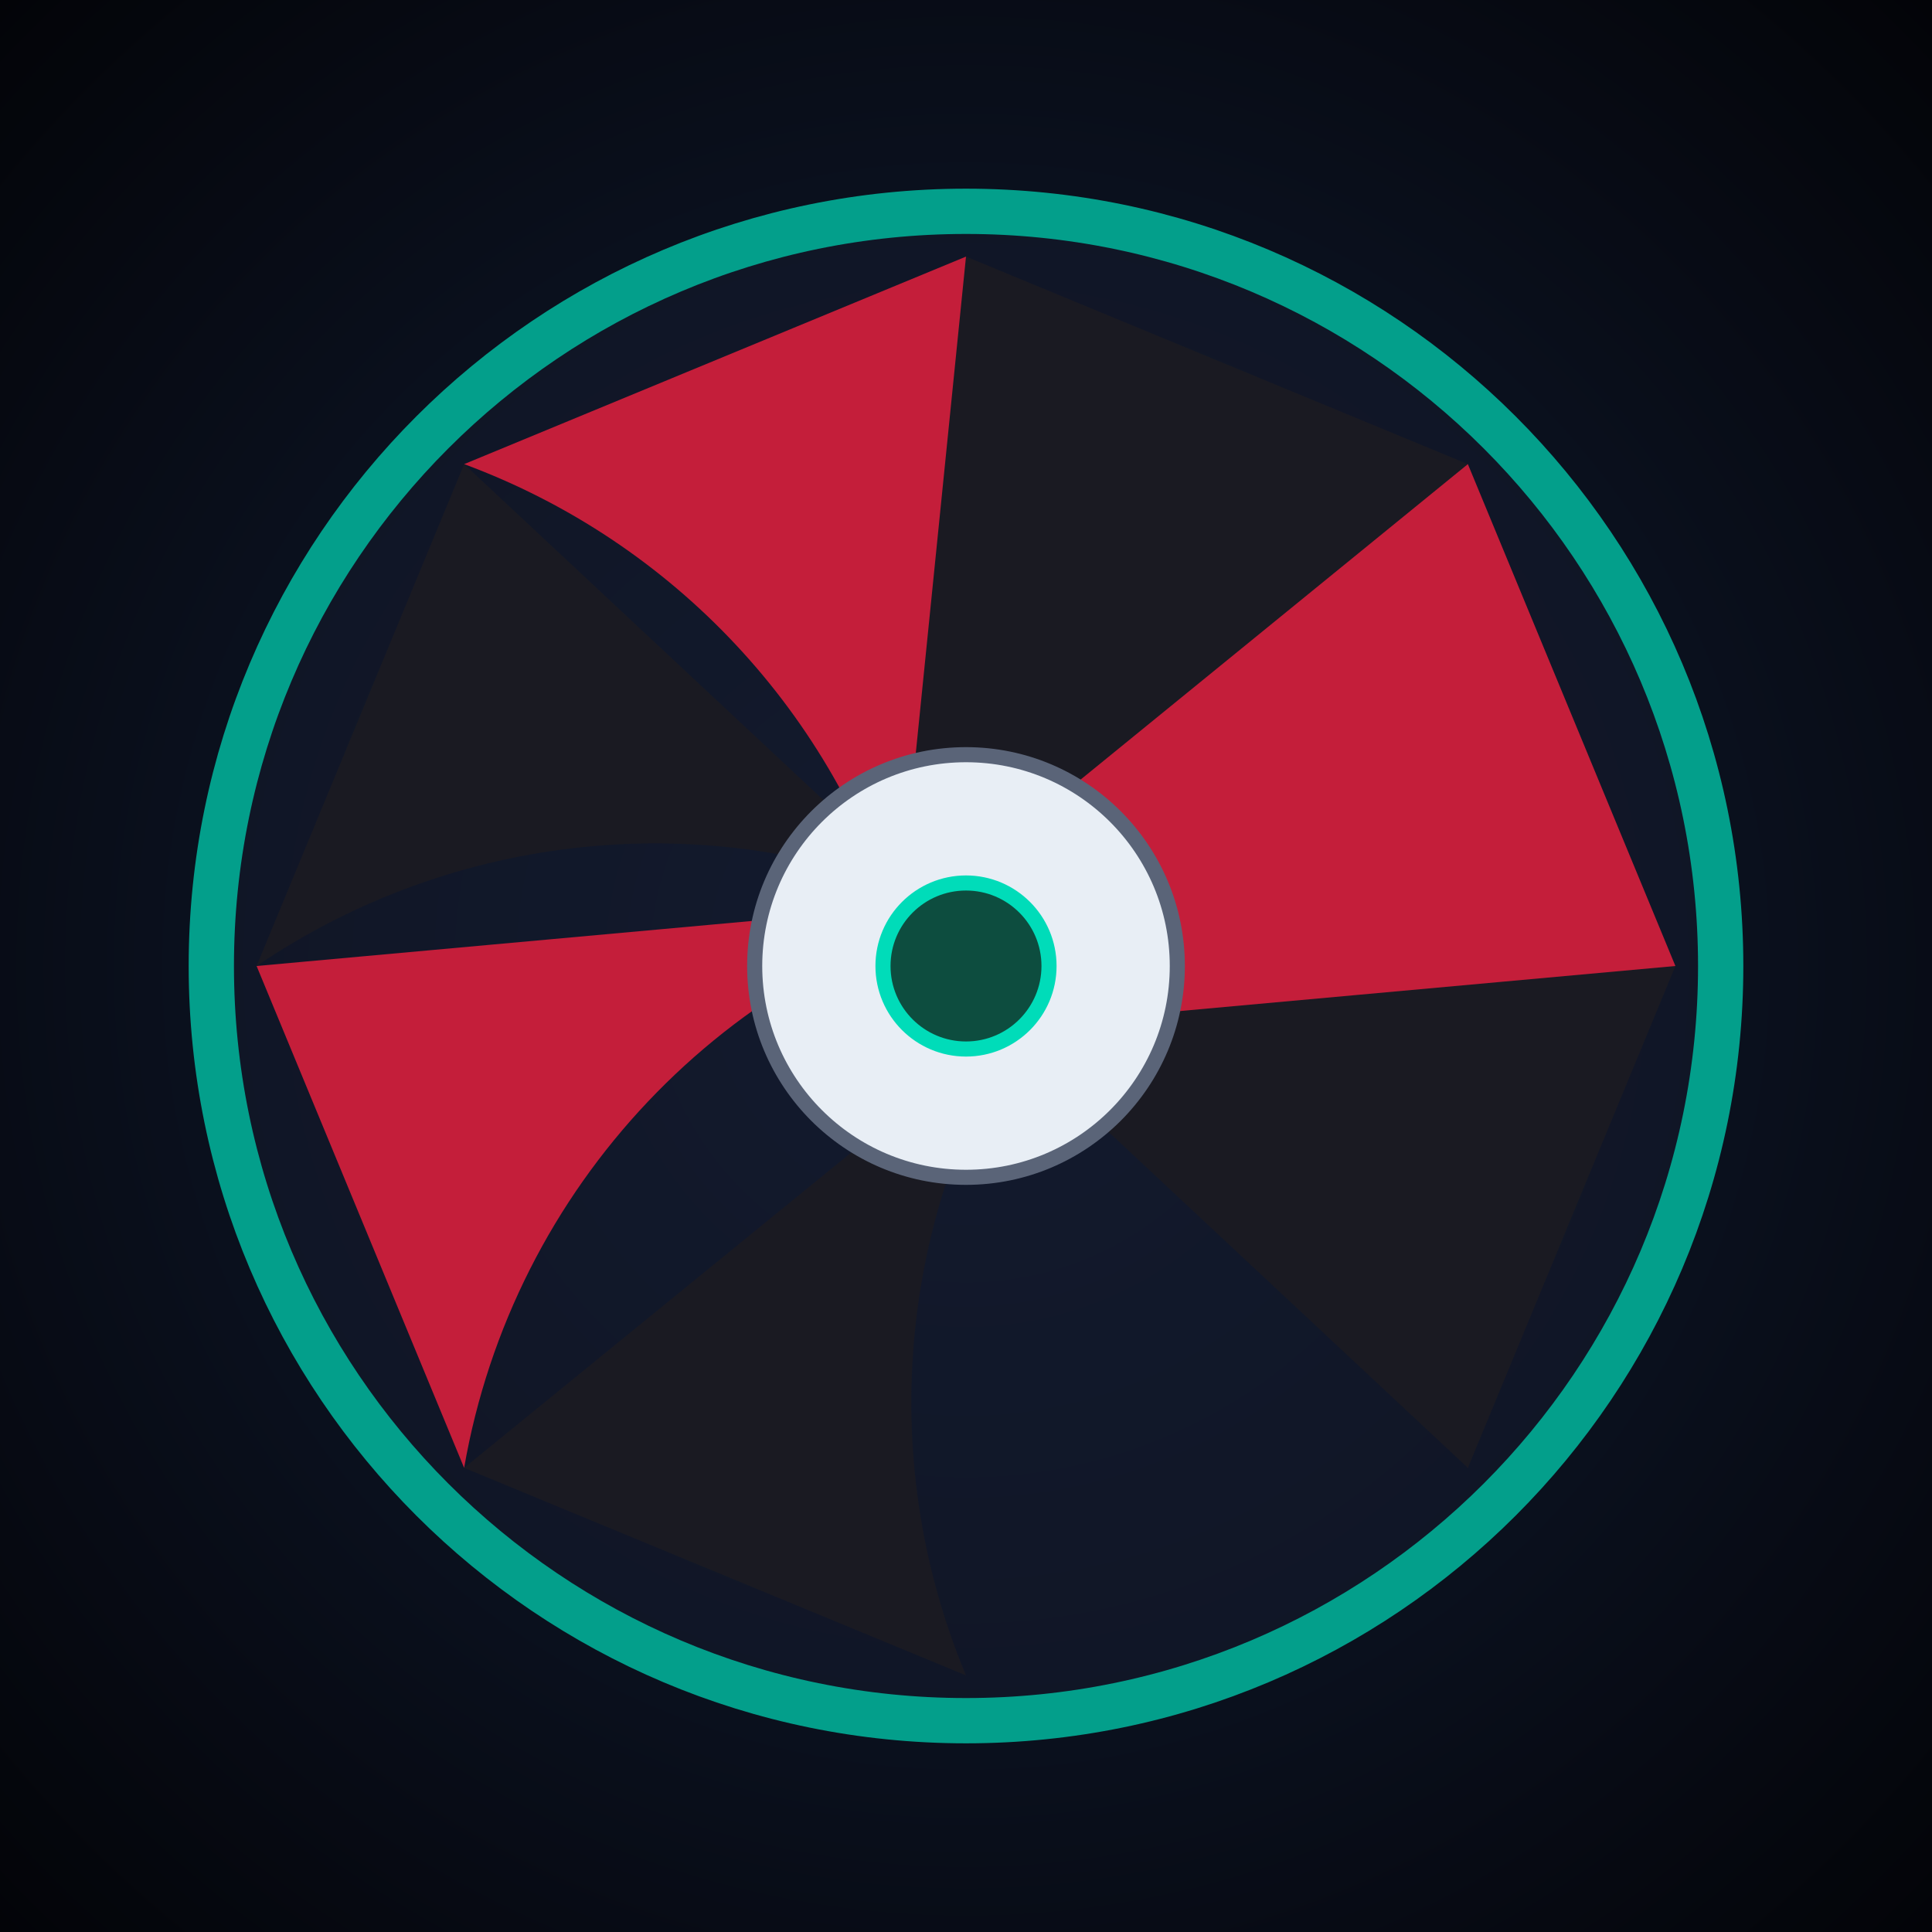
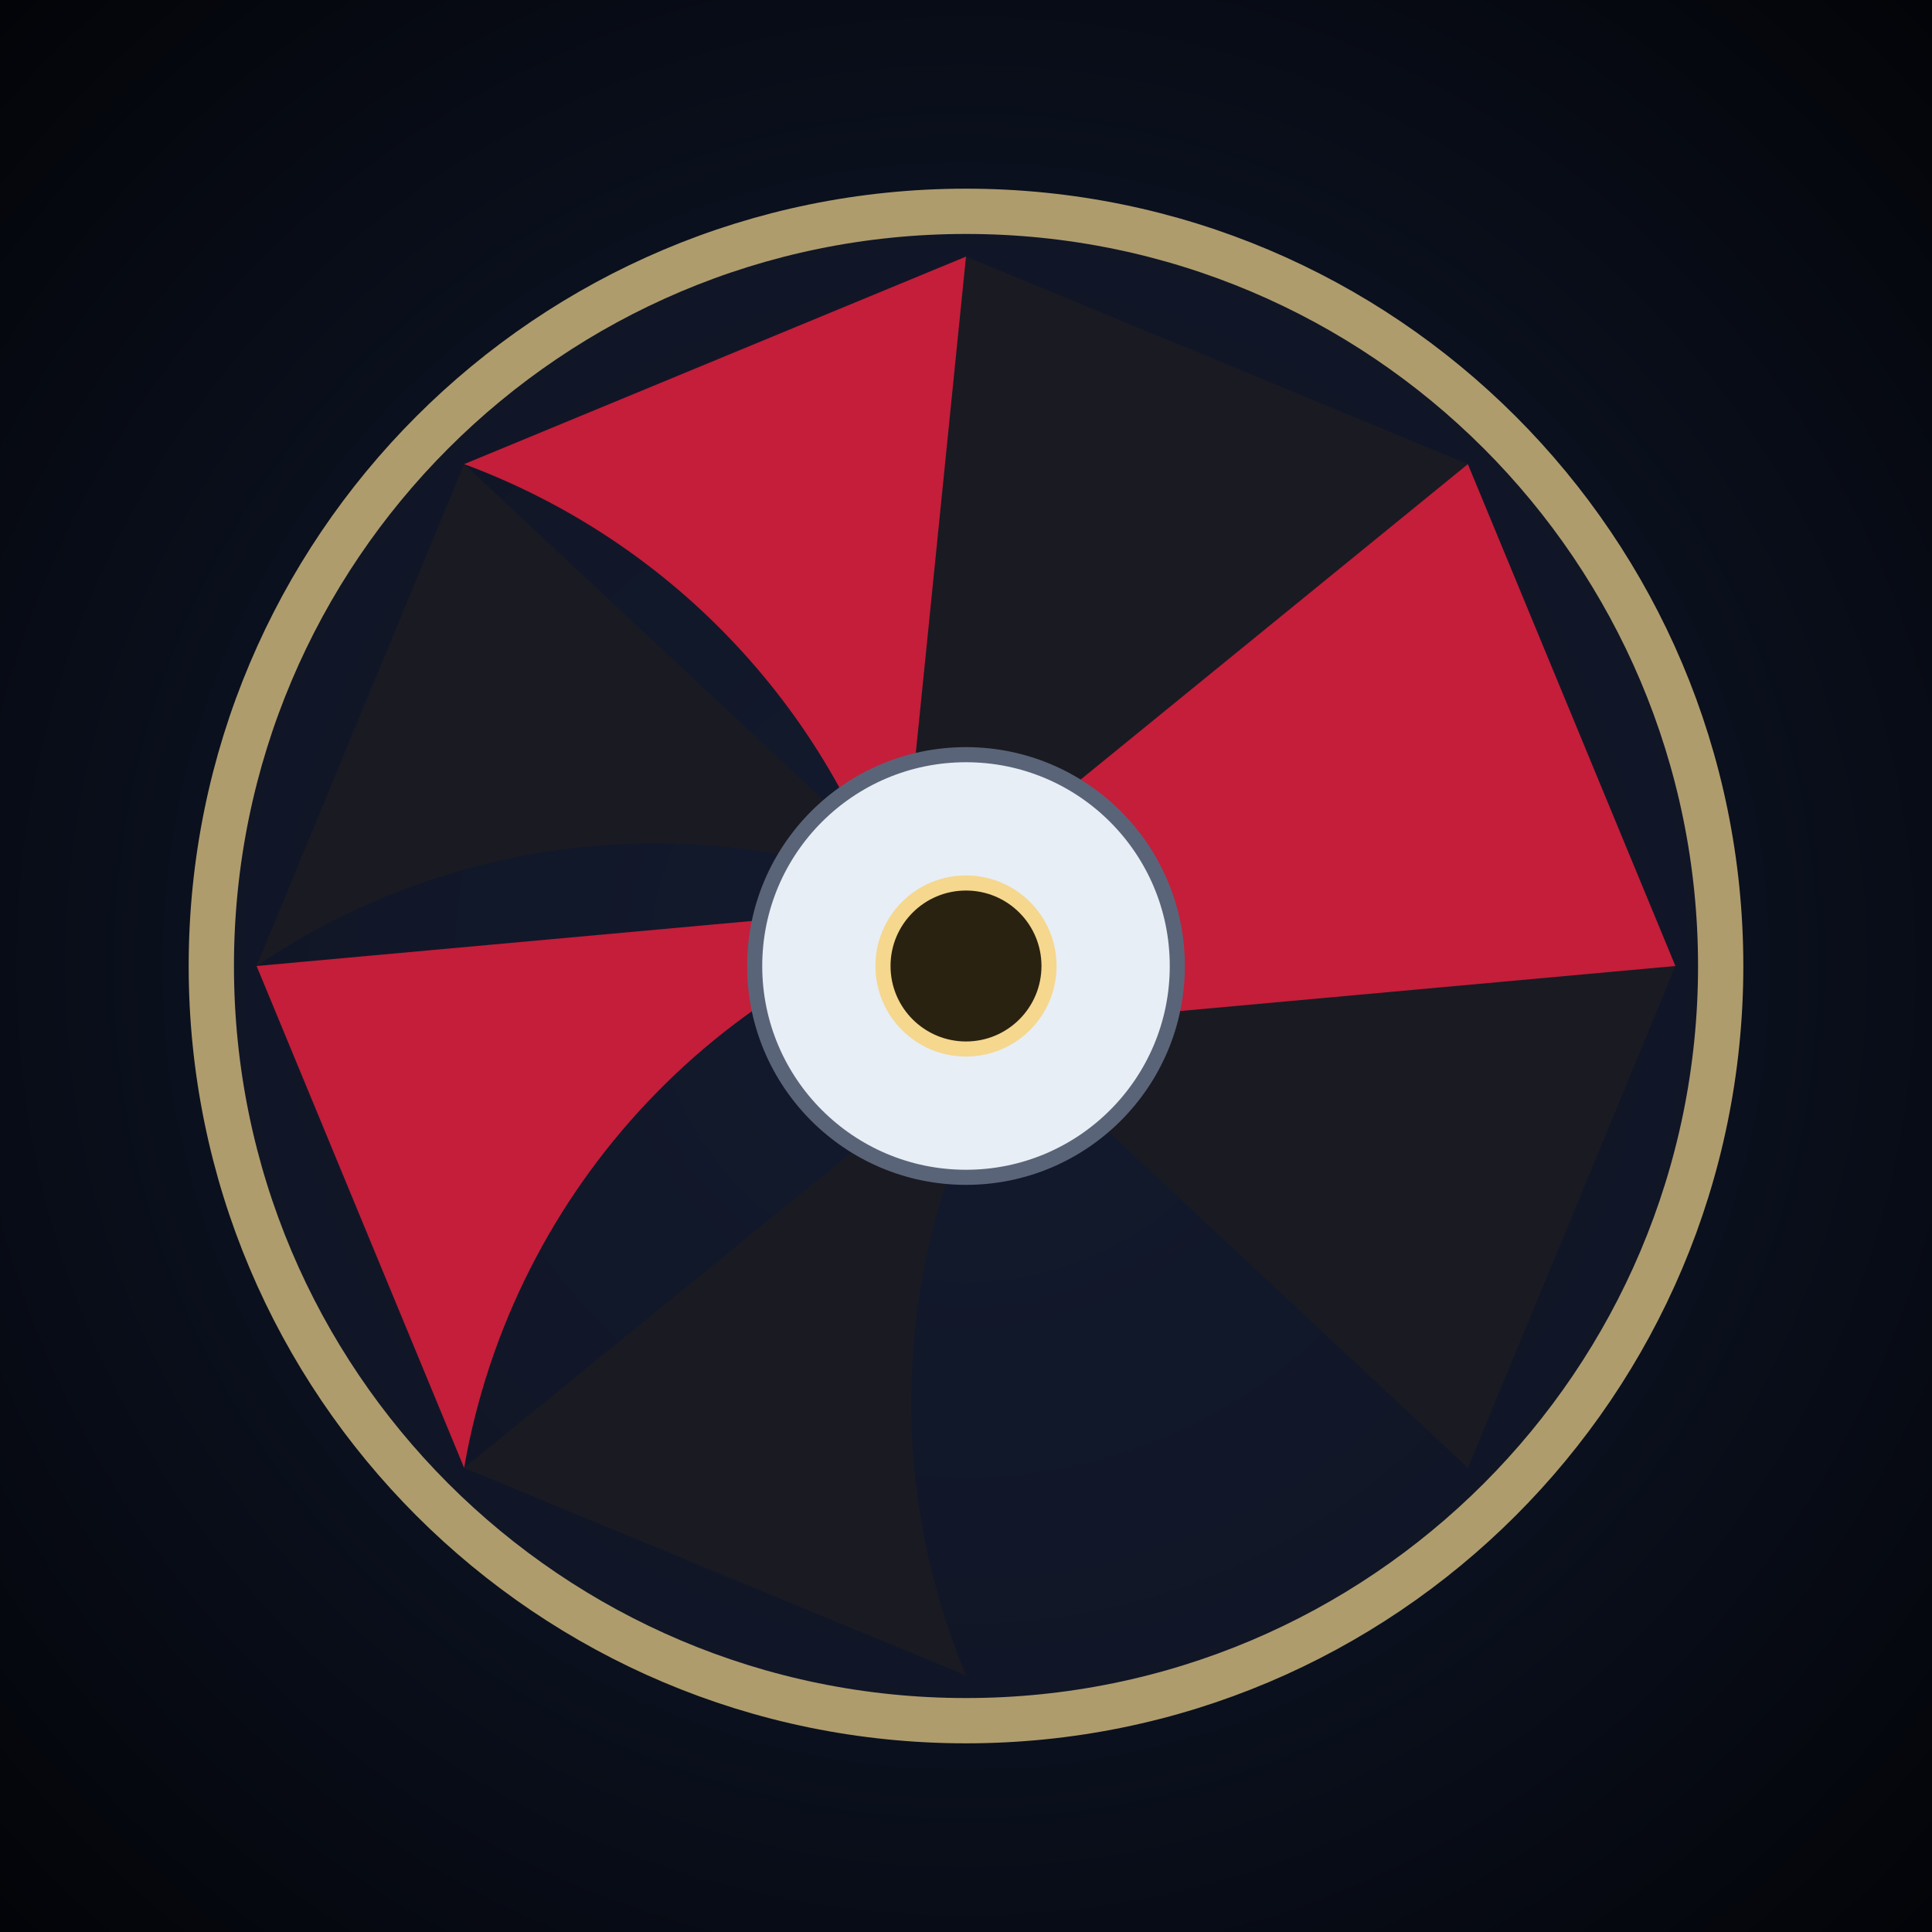
<svg xmlns="http://www.w3.org/2000/svg" viewBox="0 0 512 512" role="img" aria-label="Yogi Roulette">
  <defs>
    <radialGradient id="bg" cx="50%" cy="50%" r="70%">
      <stop offset="0%" stop-color="#14203a" />
      <stop offset="100%" stop-color="#030408" />
    </radialGradient>
  </defs>
  <rect width="512" height="512" fill="url(#bg)" />
-   <circle cx="256" cy="256" r="200" fill="#12182a" stroke="#00dcb9" stroke-width="12" opacity="0.7" />
+   <circle cx="256" cy="256" r="200" fill="#12182a" stroke="#f5d78e" stroke-width="12" opacity="0.7" />
  <g transform="translate(256 256)">
    <path d="M0-188 L18-10 A188 188 0 0 1 133 133 Z" fill="#c41e3a" />
    <path d="M133 133 L10 18 A188 188 0 0 1 188 0 Z" fill="#1a1a22" />
    <path d="M188 0 L-10 18 A188 188 0 0 1 133 -133 Z" fill="#c41e3a" />
    <path d="M133 -133 L-18 -10 A188 188 0 0 1 0 -188 Z" fill="#1a1a22" />
    <path d="M0-188 L-18 -10 A188 188 0 0 0 -133 -133 Z" fill="#c41e3a" />
    <path d="M-133 -133 L-10 -18 A188 188 0 0 0 -188 0 Z" fill="#1a1a22" />
    <path d="M-188 0 L10 -18 A188 188 0 0 0 -133 133 Z" fill="#c41e3a" />
    <path d="M-133 133 L18 10 A188 188 0 0 0 0 188 Z" fill="#1a1a22" />
  </g>
  <circle cx="256" cy="256" r="56" fill="#e8eef5" stroke="#5a6478" stroke-width="4" />
-   <circle cx="256" cy="256" r="22" fill="#0d4d3f" stroke="#00dcb9" stroke-width="4" />
+   <circle cx="256" cy="256" r="22" fill="#2a2210" stroke="#f5d78e" stroke-width="4" />
</svg>
